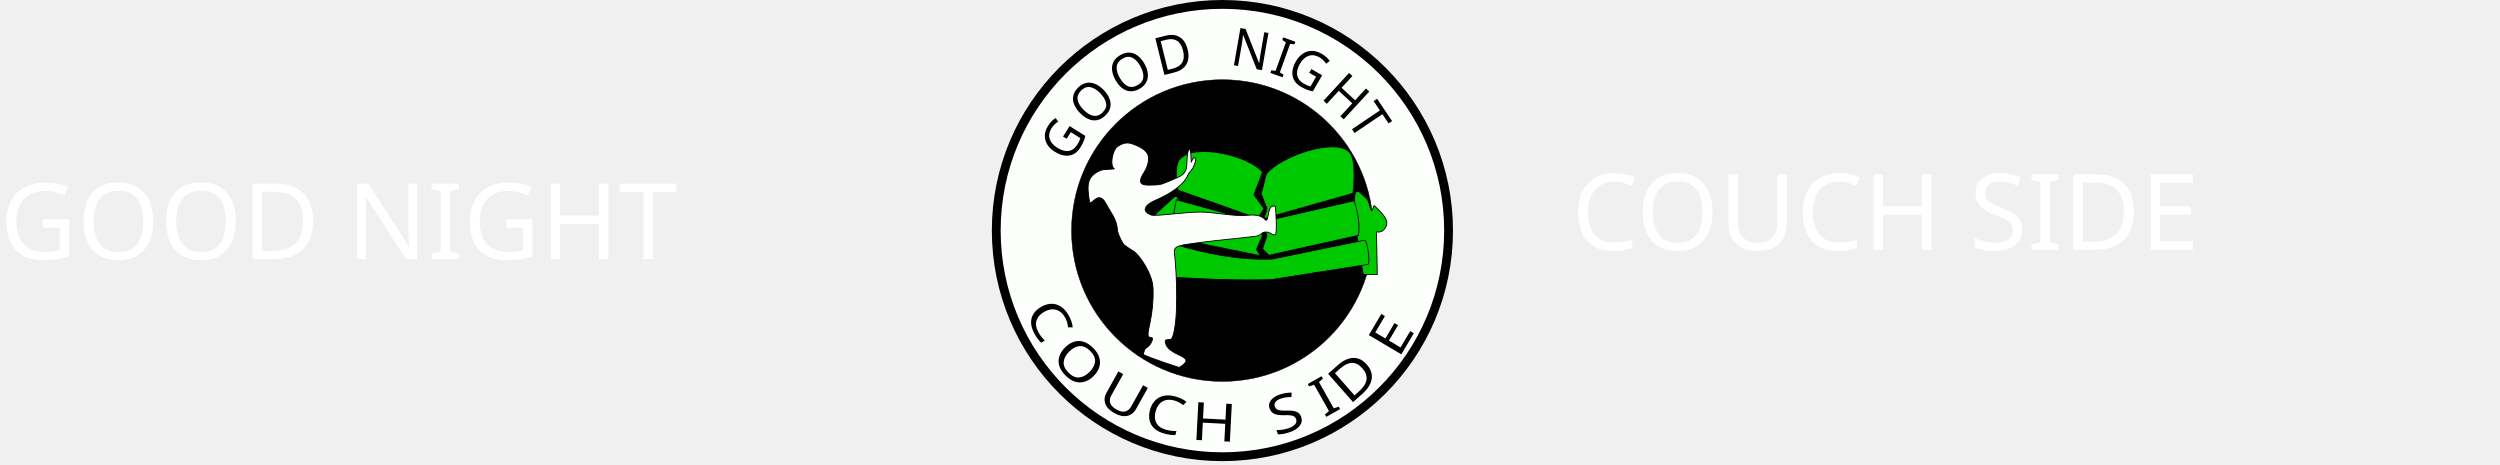
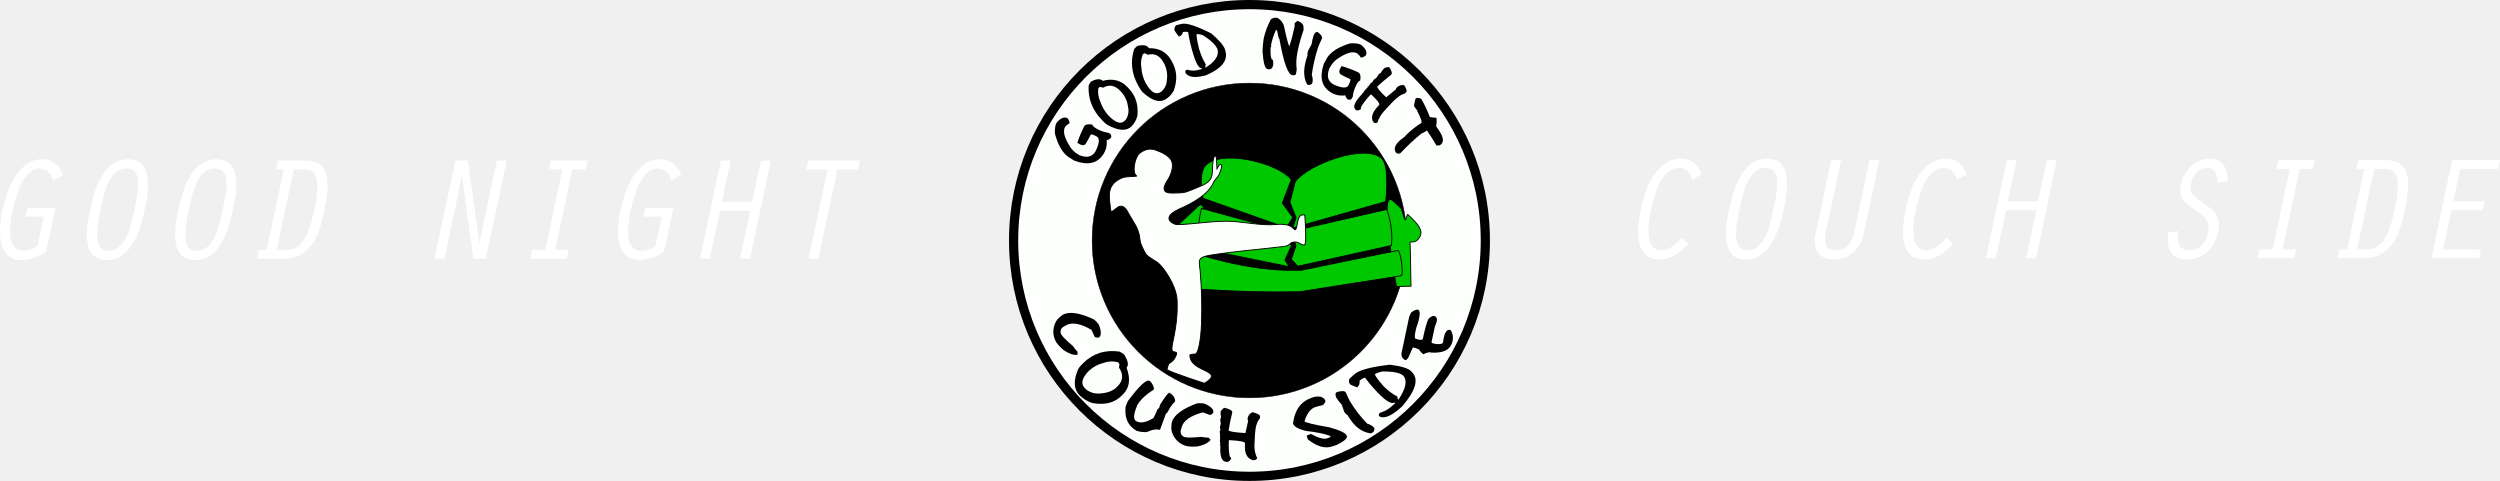
- <svg xmlns="http://www.w3.org/2000/svg" id="Ebene_2" data-name="Ebene 2" viewBox="0 0 1417.61 263.15">
+ <svg xmlns="http://www.w3.org/2000/svg" id="Ebene_2" data-name="Ebene 2" viewBox="0 0 1359.25 261.48">
  <defs>
-     <style>.cls-1,.cls-5{fill:#fdfffd;}.cls-1,.cls-3,.cls-4,.cls-6{stroke:#000;stroke-miterlimit:10;}.cls-1{stroke-width:5px;}.cls-2{font-size:30px;}.cls-2,.cls-7{font-family:onblow, on blow;}.cls-3{stroke-width:0.25px;}.cls-4{fill:#00c800;}.cls-4,.cls-6{stroke-width:0.5px;}.cls-6{fill:none;}.cls-7{font-size:60px;fill:#fff;}</style>
+     <style>.cls-1,.cls-4{fill:#fdfffd;}.cls-1,.cls-2,.cls-3,.cls-5{stroke:#000;stroke-miterlimit:10;}.cls-1{stroke-width:5px;}.cls-2{stroke-width:0.25px;}.cls-3{fill:#00c800;}.cls-3,.cls-5{stroke-width:0.5px;}.cls-5{fill:none;}.cls-6{fill:#fff;}</style>
  </defs>
-   <circle class="cls-1" cx="693.16" cy="130.74" r="128.24" />
-   <text class="cls-2" transform="matrix(0.5, -0.8, 0.85, 0.53, 606.3, 93.19)">G</text>
-   <text class="cls-2" transform="matrix(0.68, -0.66, 0.7, 0.72, 618.66, 72.99)">O</text>
-   <text class="cls-2" transform="matrix(0.83, -0.47, 0.49, 0.87, 636.28, 55.61)">O</text>
-   <text class="cls-2" transform="matrix(0.92, -0.23, 0.24, 0.97, 657.6, 43.16)">D</text>
-   <text class="cls-2" transform="translate(683.46 37.41) rotate(-1.34) scale(0.95 1)"> </text>
-   <text class="cls-2" transform="translate(696.97 36.54) rotate(9.9) scale(0.95 1)">N</text>
-   <text class="cls-2" transform="translate(719.28 40.96) rotate(19.82) scale(0.95 1)">I</text>
-   <text class="cls-2" transform="matrix(0.82, 0.47, -0.5, 0.87, 727.96, 43.29)">G</text>
-   <text class="cls-2" transform="translate(748.44 55.25) rotate(42.65) scale(0.95 1)">H</text>
-   <text class="cls-2" transform="matrix(0.53, 0.79, -0.83, 0.56, 762.94, 67.76)">T</text>
-   <circle class="cls-3" cx="693.16" cy="130.74" r="85.55" />
-   <path class="cls-4" d="M697.32,149.65c2.52,4.21,5.35,1.78,5.21,3s-.52,23.66-.52,23.66l7.9.19s10.26-54.53,1.82-46.6C700.93,140,694.34,144.68,697.32,149.65Z" transform="translate(-46.45 -17.76)" />
-   <path class="cls-4" d="M832.12,146.7c-2.52,4.21-5.36,1.78-5.21,3s.52,23.66.52,23.66l-7.91.19S809.26,119,817.71,127c1.41,1.33,2.75,2.55,4,3.7.89.82,1.73,5.8,2.54,6.54.5.47,1-3.27,1.48-2.83C831.47,139.74,834.26,143.14,832.12,146.7Z" transform="translate(-46.45 -17.76)" />
-   <path class="cls-4" d="M759.62,141.58l-45.22-16s-3-13.29,1.34-17.84c8.46-8.87,38.69-1.78,46.62,7.57l-4.87,12.87,5.69,7.85Z" transform="translate(-46.45 -17.76)" />
-   <path class="cls-4" d="M763.18,141.67l50.49-14.29S816,108.31,811.58,104c-8.56-8.46-39.89,2.83-47.1,12.54l-2.87,11.22,3.33,8.35Z" transform="translate(-46.45 -17.76)" />
-   <path class="cls-4" d="M761.22,162.79l-49.05-10c-1.74-9.55,1.33-21.74,1.33-21.74l45.78,12.53,3.08,7.86-3.48,7.74Z" transform="translate(-46.45 -17.76)" />
-   <path class="cls-4" d="M765.92,162.52l50.85-11.3c1.25-9.72-2.49-19.61-2.49-19.61l-51.92,11.9,2.51,7.91-2.51,7.38Z" transform="translate(-46.45 -17.76)" />
-   <path class="cls-4" d="M707.6,174.66c.69,0,30,2.37,57,1.73l2.74-.06s53.94-8.57,54.61-8.59c1.81,0-.2-13.8-1.63-13.76-.79,0-52.38,10.68-52.38,10.68l-2.71.06c-27.16.64-55.08-9.4-55.9-9.38C707.86,155.37,705.79,174.7,707.6,174.66Z" transform="translate(-46.45 -17.76)" />
-   <path class="cls-5" d="M664.22,119.82c-1.64,3.72-.28,9.63,0,12.39.17,1.6,2.56-1.1,4-1.92,2.24-1.27,4,.44,5.2,2.66,3.07,5.74,6.23,8.88,6.68,15.31.13,2,2.13,5.84,3.13,7.54.81,1.39,5.08,3.73,6.41,4.68,2.75,2,10.34,12.15,10.64,20.81.54,16.14-3.85,24.58-2.63,27.13.61,1.28,3,0,2.19,2.23-1.41,3.95-3.74,4.26-4.2,5.13a13.57,13.57,0,0,0-.9,3c3.32,1.88,20.4,7.38,20.4,7.38,11.8-7.31-7.58-5.65-7.94-15.12,0-1,2.5-.51,3.31-.95,1.07-.57,2.62-6.43,3-16.05a233.86,233.86,0,0,0-.73-29.12c-.87-7.84-2.29-7.52,16.1-9.9,8.87-1.14,20.56-2.16,29.43-3.27,3.33-.42,3.15-1.93,4.88-2.3,3.28-.7,3.94,1.6,6.27,1.53,1.5,0,.22-16.23.22-16.23-4.67-1.47-3.61,6.93-5.1,7.87-1,.62-1.1-3.76-10.71-2.79-7.69.78-18.71-1.76-26.44-1.81-10.06-.06-25.85,2.65-28.41,1.6-5.1-2.09-3.86-5.34,2.11-8.08,2.5-1.15,15.5-6.47,18.87-14.42.79-1.88,2.21-2.71,3.13-4.53.64-1.28,2.18-5.79.82-5.43s-1.28,1.42-2,2.43c-.17-4.17-.27-6.81-.8-7-1.25-.53-1.6,4-1.75,8.78-.15,5.08-3.48,6.45-8.37,8.44s-6.12,2.85-10.49,2.85c-3.43,0-11,1.32-5.32-7.17,1.22-1.85,3.53-6.8,2-10.29-1.48-3.29-6.74-5.14-8.75-5.88-3.1-1.15-6.14-.21-8.66,1.86s-4.24,10.58-1.53,12.24c.49.31-5.93.3-7.28.82C670.16,114.53,665.86,116.1,664.22,119.82Z" transform="translate(-46.45 -17.76)" />
-   <path class="cls-6" d="M664.22,119.82c-1.64,3.72-.28,9.63,0,12.39.17,1.6,2.56-1.1,4-1.92,2.24-1.27,4,.44,5.2,2.66,3.07,5.74,6.23,8.88,6.68,15.31.13,2,2.13,5.84,3.13,7.54.81,1.39,5.08,3.73,6.41,4.68,2.75,2,10.34,12.15,10.64,20.81.54,16.14-3.85,24.58-2.63,27.13.61,1.28,3,0,2.19,2.23-1.41,3.95-3.74,4.26-4.2,5.13a13.57,13.57,0,0,0-.9,3c3.32,1.88,20.4,7.38,20.4,7.38,11.8-7.31-7.58-5.65-7.94-15.12,0-1,2.5-.51,3.31-.95,1.07-.57,2.62-6.43,3-16.05a233.86,233.86,0,0,0-.73-29.12c-.87-7.84-2.29-7.52,16.1-9.9,8.87-1.14,20.56-2.16,29.43-3.27,3.33-.42,3.15-1.93,4.88-2.3,3.28-.7,3.94,1.6,6.27,1.53,1.5,0,.22-16.23.22-16.23-4.67-1.47-3.61,6.93-5.1,7.87-1,.62-1.1-3.76-10.71-2.79-7.69.78-18.71-1.76-26.44-1.81-10.06-.06-25.85,2.65-28.41,1.6-5.1-2.09-3.86-5.34,2.11-8.08,2.5-1.15,15.5-6.47,18.87-14.42.79-1.88,2.21-2.71,3.13-4.53.64-1.28,2.18-5.79.82-5.43s-1.28,1.42-2,2.43c-.17-4.17-.27-6.81-.8-7-1.25-.53-1.6,4-1.75,8.78-.15,5.08-3.48,6.45-8.37,8.44s-6.12,2.85-10.49,2.85c-3.43,0-11,1.32-5.32-7.17,1.22-1.85,3.53-6.8,2-10.29-1.48-3.29-6.74-5.14-8.75-5.88-3.1-1.15-6.14-.21-8.66,1.86s-4.24,10.58-1.53,12.24c.49.31-5.93.3-7.28.82C670.16,114.53,665.86,116.1,664.22,119.82Z" transform="translate(-46.45 -17.76)" />
-   <text class="cls-2" transform="translate(580.28 177.11) rotate(61.24) scale(1.16 1)">C</text>
-   <text class="cls-2" transform="matrix(0.82, 0.82, -0.71, 0.71, 594.82, 203.14)">O</text>
-   <text class="cls-2" transform="translate(620.98 227.8) rotate(29.19) scale(1.16 1)">U</text>
-   <text class="cls-2" transform="matrix(1.11, 0.31, -0.27, 0.96, 647.24, 241.92)">C</text>
-   <text class="cls-2" transform="translate(675.03 249.29) rotate(2.98) scale(1.16 1)">H</text>
-   <text class="cls-2" transform="translate(702.54 250.15) rotate(-7.6) scale(1.16 1)"> </text>
-   <text class="cls-2" transform="translate(723.2 247.56) rotate(-19.06) scale(1.16 1)">S</text>
-   <text class="cls-2" transform="matrix(1.01, -0.57, 0.49, 0.87, 750.86, 237.06)">I</text>
-   <text class="cls-2" transform="matrix(0.87, -0.77, 0.66, 0.75, 764.7, 230.25)">D</text>
-   <text class="cls-2" transform="matrix(0.59, -1, 0.86, 0.51, 792.9, 203.84)">E</text>
-   <text class="cls-7" transform="translate(0 146.95)">GOOD NIGHT </text>
-   <text class="cls-7" transform="translate(891.16 141.68)">COUCH SIDE</text>
+   <circle class="cls-1" cx="679.34" cy="130.74" r="128.24" />
+   <path d="M634.77,84.43q3.39-3.93,6-2.32c.84,1.24,1.15,2.15.94,2.72a8.28,8.28,0,0,0-2.27,1.8q-2.24,3.59,3,11.49a12.77,12.77,0,0,0,3.84,3.47l.81.51q6,2.41,8.61-1.75l.16-.25q3-6,1.14-7.85-3.31-1.91-3.72-1.26-1.65,3.26-2.61,4.78c-.67,1.07-1.76,1.22-3.29.45L646,95.38a60.91,60.91,0,0,1,3.79-9c.61-1,2-1.26,4.31-.88a3.9,3.9,0,0,0,1.3,1.54l1.08.67a17.59,17.59,0,0,0,6.46,2.26l1.08.68c.29.17.43.74.44,1.7l-.16.26a3.73,3.73,0,0,1-2.36,1.37,11.21,11.21,0,0,1-1.7,7.51q-4.82,7.71-15.81,3.65l-3.5-2.19q-4.78-3.62-7.12-12.66C633.73,87.49,634.06,85.56,634.77,84.43Z" transform="translate(-60.27 -17.76)" />
+   <path d="M653.45,62.11q4.47-2.34,6.36-.39,8-2.17,13.2,3.16l.89.92q5.7,5.86,4.78,14.9a12.48,12.48,0,0,1-3.23,5.79q-4.11,4-12.94-.74a11.54,11.54,0,0,1-2.22-1.85L659.4,83q-7.85-8.08-7.24-18.74A11.92,11.92,0,0,1,653.45,62.11Zm9.42,18.38q5.77,6,8.82,3l.65-.63a8.67,8.67,0,0,0,1.23-7,14.68,14.68,0,0,0-3.82-8.28l-.44-.46q-4.38-4.5-9.24-1.69c-1.11-.38-1.77-.48-2-.29l-.65.63a12.7,12.7,0,0,0,1,7A21,21,0,0,0,662.87,80.49Z" transform="translate(-60.27 -17.76)" />
+   <path d="M678.68,42.72q4.92-1.14,6.26,1.22,8.29-.07,12,6.4l.62,1.11q4,7.11.86,15.62a12.28,12.28,0,0,1-4.59,4.79q-5,2.82-12.33-4a11.42,11.42,0,0,1-1.68-2.35l-.63-1.1q-5.55-9.81-2.27-20A11.53,11.53,0,0,1,678.68,42.72Zm4.47,20.16q4.08,7.21,7.78,5.12l.78-.44a8.67,8.67,0,0,0,3-6.44,14.78,14.78,0,0,0-1.6-9l-.32-.56c-2.06-3.63-4.9-5-8.51-4q-1.47-1-1.83-.78l-.79.44a12.84,12.84,0,0,0-.86,7.07A21,21,0,0,0,683.15,62.88Z" transform="translate(-60.27 -17.76)" />
+   <path d="M699.72,31.48l2.93-.72q4-1,16.23,5.2,6.72,5.76,7.51,9l.23.94q1.82,7.41-10.57,12.76l-1.18.29q-7.61,1.88-10-1.47l-.16-.63c-.12-.51.2-.91.95-1.21a11.61,11.61,0,0,0,5.08.39l2.93-.72-.15-.62q-2.64.65-6.07-13.26c-.33-1.35-.73-3.44-1.22-6.27a6.58,6.58,0,0,0-2.8,0,3.09,3.09,0,0,1-2.18,2.51,25.13,25.13,0,0,1-2.38-3.35A2.91,2.91,0,0,1,699.72,31.48Zm11.15,4.8c-.14,1.16.25,3.57,1.16,7.26l.22.93a35.71,35.71,0,0,0,3.6,8.3,3.57,3.57,0,0,0-.21,1.7l.3-.08q7.56-4.72,6.32-9.76Q721,41.26,714.48,37A9.9,9.9,0,0,0,710.87,36.28Z" transform="translate(-60.27 -17.76)" />
+   <path d="M765.94,29.12q3.42,1.53,3,3.76a2.64,2.64,0,0,1,.14,1,93.09,93.09,0,0,0-3.28,11.71l-.16.93a26.89,26.89,0,0,0-.34,9L764.89,58c-.31.6-1,.81-2,.64q-3.6-.63-7-19.66-.49-.09-1.32-4.76l-.6-.11a36.94,36.94,0,0,0-2.67,8.28l.19.67-.41.58q-.33,6.42,1.28,6.7a11.28,11.28,0,0,1,.17,2.61c-.33,1.88-1.19,2.69-2.59,2.45l-.59-.1q-2-.35-2.64-9.52a48,48,0,0,1,.61-7,39.72,39.72,0,0,1,4-10.62,4.51,4.51,0,0,1,3.5-.68,7.51,7.51,0,0,1,3.71,5.17c1.39,6.51,2.33,9.92,2.82,10.2a99.28,99.28,0,0,0,2.76-10.52l.05-.32a2.6,2.6,0,0,0-.08-1.31A3.17,3.17,0,0,1,765.94,29.12Z" transform="translate(-60.27 -17.76)" />
+   <path d="M776.41,35.14l.29.1q2.81,2,2.26,3.53-1.56,3.4-2.12,5a83.6,83.6,0,0,0-3.37,14.72,7.34,7.34,0,0,1,.3,4.49,2,2,0,0,1-2.53.79l-.29-.1q-3.33-6,.24-15.83c-.19-.07-.12-.83.19-2.3l2-3.7a26.51,26.51,0,0,1,1.16-5C775.28,35.52,775.91,35,776.41,35.14Z" transform="translate(-60.27 -17.76)" />
+   <path d="M800.24,42.1q4.05,3.26,2.54,5.88c-1.2.88-2.1,1.23-2.68,1a8.08,8.08,0,0,0-1.88-2.2q-3.66-2.12-11.38,3.39a12.86,12.86,0,0,0-3.32,4L783,55q-2.2,6.09,2.07,8.54l.25.15q6.12,2.78,7.88.85c1.2-2.25,1.57-3.5,1.13-3.76-2.21-1-3.83-1.83-4.88-2.43s-1.28-1.72-.57-3.27l.8-1.39a60.8,60.8,0,0,1,9.18,3.46c1,.57,1.33,2,1,4.27a3.83,3.83,0,0,0-1.49,1.36l-.63,1.1a17.49,17.49,0,0,0-2,6.55l-.64,1.1c-.17.29-.73.46-1.68.5l-.27-.15a3.74,3.74,0,0,1-1.46-2.31,11.21,11.21,0,0,1-7.56-1.42Q776.3,63.62,780,52.48L782,48.9q3.45-4.92,12.39-7.57C797.15,41.18,799.09,41.44,800.24,42.1Z" transform="translate(-60.27 -17.76)" />
+   <path d="M815.49,54.29l.21.2q1.93,2.82.95,3.9c-3,2.39-5.57,4.55-7.59,6.45,0,.83,1.53,2.71,4.69,5.62l.22.2,5.21-4.3a2.34,2.34,0,0,1,.42-.91,4.48,4.48,0,0,1,4.14-1.38q1.8,3,1.16,3.66l-.87.93q-3.13.74-7.16,5.11l-4.1,4.45a17.36,17.36,0,0,0-3.63,6.18,1.63,1.63,0,0,1-2.2-.3q-2.19-3.43,2.49-8.52l.66-.71c.57-.62-.77-2.44-4-5.44l-.45-.41-1.52,1.64q-4.74,5.59-3.85,6.42c-1.19.69-2.06.89-2.62.61l-.44-.41q-2.23-2.06,3.17-7.91l.43-.46a.28.28,0,0,0,0-.44.27.27,0,0,1,.43,0l.86-1.36,1.73-1.87a.29.29,0,0,0,0-.45.27.27,0,0,1,.44,0,17.16,17.16,0,0,1,1.51-2.08l.65-.26a3.36,3.36,0,0,1,.85-1.38l1.53-1.2A10,10,0,0,1,810.05,58a2.46,2.46,0,0,1,.87-.49L812,55.84l1.07-1.16C814.5,54.25,815.3,54.12,815.49,54.29Z" transform="translate(-60.27 -17.76)" />
+   <path d="M841.37,82.24a15.1,15.1,0,0,1-.26,4.18l1.53,2.26q3.89,5.77.71,7.9l-.25.18-1.83.14q-2.53-4.34-4-6.45l-1.18-1.76-1.33.9a3.25,3.25,0,0,1-1.49.63A118.65,118.65,0,0,0,821.71,101a2.07,2.07,0,0,1-2.42-.18c-1.69-2.52-.25-5.31,4.32-8.4a44.79,44.79,0,0,1,7-6.17l2.38-1.6q.91-.61-2.31-6.83l.27-.18-.6-.32-1.19-1.76c-.17-.25.07-1.62.69-4.11l.54-.36q2.16-.21,2.76.69a62,62,0,0,1,4.43,9.42c.19.28,1.34.47,3.46.58Z" transform="translate(-60.27 -17.76)" />
+   <circle class="cls-2" cx="679.34" cy="130.74" r="85.55" />
+   <path class="cls-3" d="M697.32,149.65c2.52,4.21,5.35,1.78,5.21,3s-.52,23.66-.52,23.66l7.9.19s10.26-54.53,1.82-46.6C700.93,140,694.34,144.68,697.32,149.65Z" transform="translate(-60.27 -17.76)" />
+   <path class="cls-3" d="M832.12,146.7c-2.52,4.21-5.36,1.78-5.21,3s.52,23.66.52,23.66l-7.91.19S809.26,119,817.71,127c1.41,1.33,2.75,2.55,4,3.7.89.82,1.73,5.8,2.54,6.54.5.47,1-3.27,1.48-2.83C831.47,139.74,834.26,143.14,832.12,146.7Z" transform="translate(-60.27 -17.76)" />
+   <path class="cls-3" d="M759.62,141.58l-45.22-16s-3-13.29,1.34-17.84c8.46-8.87,38.69-1.78,46.62,7.57l-4.87,12.87,5.69,7.85Z" transform="translate(-60.27 -17.76)" />
+   <path class="cls-3" d="M763.18,141.67l50.49-14.29S816,108.31,811.58,104c-8.56-8.46-39.89,2.83-47.1,12.54l-2.87,11.22,3.33,8.35Z" transform="translate(-60.27 -17.76)" />
+   <path class="cls-3" d="M761.22,162.79l-49.05-10c-1.74-9.55,1.33-21.74,1.33-21.74l45.78,12.53,3.08,7.86-3.48,7.74Z" transform="translate(-60.27 -17.76)" />
+   <path class="cls-3" d="M765.92,162.52l50.85-11.3c1.25-9.72-2.49-19.61-2.49-19.61l-51.92,11.9,2.51,7.91-2.51,7.38Z" transform="translate(-60.27 -17.76)" />
+   <path class="cls-3" d="M707.6,174.66c.69,0,30,2.37,57,1.73l2.74-.06s53.94-8.57,54.61-8.59c1.81,0-.2-13.8-1.63-13.76-.79,0-52.38,10.68-52.38,10.68l-2.71.06c-27.16.64-55.08-9.4-55.9-9.38C707.86,155.37,705.79,174.7,707.6,174.66Z" transform="translate(-60.27 -17.76)" />
+   <path class="cls-4" d="M664.22,119.82c-1.64,3.72-.28,9.63,0,12.39.17,1.6,2.56-1.1,4-1.92,2.24-1.27,4,.44,5.2,2.66,3.07,5.74,6.23,8.88,6.68,15.31.13,2,2.13,5.84,3.13,7.54.81,1.39,5.08,3.73,6.41,4.68,2.75,2,10.34,12.15,10.64,20.81.54,16.14-3.85,24.58-2.63,27.13.61,1.28,3,0,2.19,2.23-1.41,3.95-3.74,4.26-4.2,5.13a13.57,13.57,0,0,0-.9,3c3.32,1.88,20.4,7.38,20.4,7.38,11.8-7.31-7.58-5.65-7.94-15.12,0-1,2.5-.51,3.31-.95,1.07-.57,2.62-6.43,3-16.05a233.86,233.86,0,0,0-.73-29.12c-.87-7.84-2.29-7.52,16.1-9.9,8.87-1.14,20.56-2.16,29.43-3.27,3.33-.42,3.15-1.93,4.88-2.3,3.28-.7,3.94,1.6,6.27,1.53,1.5,0,.22-16.23.22-16.23-4.67-1.47-3.61,6.93-5.1,7.87-1,.62-1.1-3.76-10.71-2.79-7.69.78-18.71-1.76-26.44-1.81-10.06-.06-25.85,2.65-28.41,1.6-5.1-2.09-3.86-5.34,2.11-8.08,2.5-1.15,15.5-6.47,18.87-14.42.79-1.88,2.21-2.71,3.13-4.53.64-1.28,2.18-5.79.82-5.43s-1.28,1.42-2,2.43c-.17-4.17-.27-6.81-.8-7-1.25-.53-1.6,4-1.75,8.78-.15,5.08-3.48,6.45-8.37,8.44s-6.12,2.85-10.49,2.85c-3.43,0-11,1.32-5.32-7.17,1.22-1.85,3.53-6.8,2-10.29-1.48-3.29-6.74-5.14-8.75-5.88-3.1-1.15-6.14-.21-8.66,1.86s-4.24,10.58-1.53,12.24c.49.31-5.93.3-7.28.82C670.16,114.53,665.86,116.1,664.22,119.82Z" transform="translate(-60.27 -17.76)" />
+   <path class="cls-5" d="M664.22,119.82c-1.64,3.72-.28,9.63,0,12.39.17,1.6,2.56-1.1,4-1.92,2.24-1.27,4,.44,5.2,2.66,3.07,5.74,6.23,8.88,6.68,15.31.13,2,2.13,5.84,3.13,7.54.81,1.39,5.08,3.73,6.41,4.68,2.75,2,10.34,12.15,10.64,20.81.54,16.14-3.85,24.58-2.63,27.13.61,1.28,3,0,2.19,2.23-1.41,3.95-3.74,4.26-4.2,5.13a13.57,13.57,0,0,0-.9,3c3.32,1.88,20.4,7.38,20.4,7.38,11.8-7.31-7.58-5.65-7.94-15.12,0-1,2.5-.51,3.31-.95,1.07-.57,2.62-6.43,3-16.05a233.86,233.86,0,0,0-.73-29.12c-.87-7.84-2.29-7.52,16.1-9.9,8.87-1.14,20.56-2.16,29.43-3.27,3.33-.42,3.15-1.93,4.88-2.3,3.28-.7,3.94,1.6,6.27,1.53,1.5,0,.22-16.23.22-16.23-4.67-1.47-3.61,6.93-5.1,7.87-1,.62-1.1-3.76-10.71-2.79-7.69.78-18.71-1.76-26.44-1.81-10.06-.06-25.85,2.65-28.41,1.6-5.1-2.09-3.86-5.34,2.11-8.08,2.5-1.15,15.5-6.47,18.87-14.42.79-1.88,2.21-2.71,3.13-4.53.64-1.28,2.18-5.79.82-5.43s-1.28,1.42-2,2.43c-.17-4.17-.27-6.81-.8-7-1.25-.53-1.6,4-1.75,8.78-.15,5.08-3.48,6.45-8.37,8.44s-6.12,2.85-10.49,2.85c-3.43,0-11,1.32-5.32-7.17,1.22-1.85,3.53-6.8,2-10.29-1.48-3.29-6.74-5.14-8.75-5.88-3.1-1.15-6.14-.21-8.66,1.86s-4.24,10.58-1.53,12.24c.49.31-5.93.3-7.28.82C670.16,114.53,665.86,116.1,664.22,119.82Z" transform="translate(-60.27 -17.76)" />
+   <path d="M657.42,193.84l.53,1c1.25,3.52,1.11,5.69-.41,6.53-1.08,0-1.78-.13-2.11-.53-.86-2-1.41-3.24-1.67-3.71q-8.93-5.21-13.76-2.55l-1.67.92a3.06,3.06,0,0,0-.92,4.3q.8,1.46,6.32,6.21a15.16,15.16,0,0,0,2.33,2.91c.19,1,.15,1.61-.13,1.76-1.93.22-4.31-.57-7.13-2.39a20.8,20.8,0,0,1-4.23-4.42,11.18,11.18,0,0,1,.7-12.6,31.08,31.08,0,0,1,2.74-2.33q5.38-3,17,2.47A14.69,14.69,0,0,1,657.42,193.84Z" transform="translate(-60.27 -17.76)" />
+   <path d="M671.51,210.56q3.18,5.17,1.26,7.1,3.43,9.1-1.82,14.38l-.9.9q-5.76,5.79-15.9,3.95a17.87,17.87,0,0,1-6.84-4.13q-4.93-4.92-.83-14.31a9.63,9.63,0,0,1,1.76-2.29l.9-.91q8-8,19.84-6.33A16.18,16.18,0,0,1,671.51,210.56Zm-19.16,8.78q-5.85,5.88-2.18,9.53l.78.77a10.69,10.69,0,0,0,7.89,2q5.63-.41,8.69-3.48l.45-.46q4.42-4.44.68-10.11c.29-1.19.31-1.91.08-2.16l-.79-.78a13.26,13.26,0,0,0-7.69.42A18,18,0,0,0,652.35,219.34Z" transform="translate(-60.27 -17.76)" />
+   <path d="M685.18,224.82l.64.36q2,2.56,1.83,4.31-6.61,4.24-9,8.49-3.15,7.36-.66,8.76,3.5,1.95,9.4-1.7l.15-.26a38,38,0,0,0,2-4.37l.95-.93c.07-.14.27-.75.6-1.84q3.58-5.67,4.85-6.42,3.19,1.78,3.27,4.75a19.16,19.16,0,0,0-2.67,3.25l-1.4,2.51a2.18,2.18,0,0,1-.95.93c-.1.18-1.17,3.1-3.21,8.78a9.4,9.4,0,0,0-5.89.73c-1.4.76-3.63.73-6.71-.1q-7.2-4-6.11-13.27.19-.35,1.23-3Q682.77,223.47,685.18,224.82Z" transform="translate(-60.27 -17.76)" />
+   <path d="M714.45,237.06l1.06.3q5.09,2.35,4.38,4.87c-.72.8-1.34,1.18-1.86,1.13-2-.79-3.3-1.26-3.81-1.4q-10,2.72-11.46,8l-.52,1.84a3.06,3.06,0,0,0,2.43,3.66c1.06.3,4,.25,8.85-.16a15.46,15.46,0,0,0,3.72.38c.86.58,1.25,1,1.16,1.33-1.19,1.53-3.43,2.67-6.7,3.41a20.77,20.77,0,0,1-6.11-.08,11.16,11.16,0,0,1-8.5-9.32,29.29,29.29,0,0,1,.25-3.59Q699,241.55,711,237.08A14.92,14.92,0,0,1,714.45,237.06Z" transform="translate(-60.27 -17.76)" />
+   <path d="M725.92,239.53l.36,0q4,1,4,2.43a93.15,93.15,0,0,0-2,9.8q.93,1,8.79,1.41l.36,0,1.46-6.63a2.15,2.15,0,0,1-.32-1,4.35,4.35,0,0,1,2.77-3.68c2.67.77,4,1.48,4,2.11l-.06,1.27c-1.56,1.7-2.45,4.53-2.65,8.49l-.32,6a14.64,14.64,0,0,0,1.49,7.09c-.3.84-1.06,1.22-2.29,1.16q-4.74-1.29-4.38-8.19l.05-1c0-.85-2.63-1.41-8-1.69l-.75,0-.11,2.24c0,4.89.48,7.35,1.46,7.41-.56,1.29-1.22,2-2,2.12l-.73,0q-3.69-.19-3.28-8.15l0-.63c0-.22-.1-.33-.34-.34,0-.22.14-.32.38-.31l-.28-1.6.14-2.54c0-.22-.11-.33-.36-.34q0-.33.39-.3a13.57,13.57,0,0,1-.24-2.57l.41-.61a2.74,2.74,0,0,1-.29-1.61L724,248a7.91,7.91,0,0,1-.26-2.24,2,2,0,0,1,.42-.93l-.27-1.94.08-1.58C725,240.12,725.61,239.51,725.92,239.53Z" transform="translate(-60.27 -17.76)" />
+   <path d="M773.29,234.08l1.39-.49q5.13-1,6.24,2.22c.1.28-.31,1-1.22,2.11l-4.29,1.14q-3.9,1.35-5.9,7.77.94,1.08,13.2,3.19,9,2.37,9.83,4.7c.44,1.27-1.35,2.9-5.35,4.88l-2.44.85q-6,2.08-13.41-3.8l-.52-1.5a.69.69,0,0,1,.48-.84l1.75-.61q6.06,3.3,8.64,2.41l1.4-.48q.69-.24.48-.84-4.27-1.68-13.45-2.77c-4-1-6.26-2.31-6.85-4Q764.65,237.06,773.29,234.08Z" transform="translate(-60.27 -17.76)" />
+   <path d="M786.87,231.1l.33-.19q4-1.14,4.78.24c1,2.3,1.78,3.93,2.32,4.9a68.79,68.79,0,0,0,9.27,12c2.06.67,3.38,1.51,3.94,2.52a2.37,2.37,0,0,1-1.47,2.65l-.32.19q-7.66-.84-12.8-10c-.21.11-.78-.41-1.73-1.59l-1.39-4a21.79,21.79,0,0,1-3.12-4.09C786.24,232.3,786.31,231.41,786.87,231.1Z" transform="translate(-60.27 -17.76)" />
+   <path d="M794.06,223.57l2.75-2.44q3.74-3.31,19.17-5.09,9.46,1.2,11.67,3.68l.64.73q5.07,5.7-5.58,18.16l-1.11,1q-7.14,6.34-11.09,4.73l-.43-.48c-.35-.39-.19-1,.48-1.69a16.14,16.14,0,0,0,5.47-2.73l2.75-2.44-.42-.48q-2.49,2.2-12-8.51-1.38-1.56-4-5a9.36,9.36,0,0,0-2.92,1.72,3.86,3.86,0,0,1-1.2,3.64,23.93,23.93,0,0,1-3.92-1.63A2.87,2.87,0,0,1,794.06,223.57Zm13.69-2.36q.53,1.71,4.31,6l.63.71a29.18,29.18,0,0,0,7.31,5.44,3.08,3.08,0,0,0,.5,1.69l.28-.24q5.88-8.94,2.43-12.82-2.72-2.37-11.36-2.25A13.15,13.15,0,0,0,807.75,221.21Z" transform="translate(-60.27 -17.76)" />
+   <path d="M827.48,187.7q2.4-1.87,3.87-1.56,2.08,1.22-1.09,10-1.25,5.26-.42,5.75,3.35,1.22,4,.18,1.85-8.82,3.12-11,2.18-2.15,3.69-1.26,1.85,1.08-.22,5.42l-1.73,8c-.19.47-.13.79.18,1l.27.16q3.76,1.06,5.62-.12a33.66,33.66,0,0,1,1-4.95l.56-.95c.75-1.28,1.68-1.6,2.77-1a8.12,8.12,0,0,1-.16,8.47q-2.41,4.11-10.61,3.61-1-.6-4.25.93a12.85,12.85,0,0,1-2.46-2.73,13.37,13.37,0,0,0-3.12-1l-.18.31q-2.19,5-2.44,5.41c-.76,1-1.35,1.35-1.76,1.11q-2.58-1.52-1.62-4.8l3.93-18.65Z" transform="translate(-60.27 -17.76)" />
+   <path class="cls-6" d="M85.33,154.49A24.3,24.3,0,0,1,72,159.13c-13.76,0-12.56-16.64-10.32-27.28,2.16-10,8.16-27.52,21.44-27.52,6,0,9.6,3.68,11.52,8.56l-5.36,2.88c-1.2-3.44-3.36-6.4-7.6-6.4-8.88,0-13.12,16.32-14.48,22.64-3.92,18.32.64,22.08,5.92,22.08a14.49,14.49,0,0,0,7.52-2.48l3.44-16.08h-10l1-4.8H90.45Z" transform="translate(-60.27 -17.76)" />
+   <path class="cls-6" d="M138.93,131.69c-1.44,6.72-5.6,27.44-20.64,27.44-15.2,0-10.4-20.56-9-27.44,1.84-8.8,6.4-27.36,20.64-27.36C145,104.33,140.45,124.65,138.93,131.69Zm-24,0c-3,14.4-3.12,22.4,4.4,22.4,9.28,0,12-13.12,14-22.4,2.16-10.08,5-22.32-4.48-22.32S116.61,123.85,114.93,131.69Z" transform="translate(-60.27 -17.76)" />
+   <path class="cls-6" d="M186.93,131.69c-1.44,6.72-5.6,27.44-20.64,27.44-15.2,0-10.4-20.56-9-27.44,1.84-8.8,6.4-27.36,20.64-27.36C193,104.33,188.45,124.65,186.93,131.69Zm-24,0c-3,14.4-3.12,22.4,4.4,22.4,9.28,0,12-13.12,14-22.4,2.16-10.08,5-22.32-4.48-22.32S164.61,123.85,162.93,131.69Z" transform="translate(-60.27 -17.76)" />
+   <path class="cls-6" d="M210.29,109.85l1-4.8h14.08c10.72,0,16,4.72,11.36,26.72-2.48,11.76-6.32,26.64-22.56,26.64H200l1-4.8h4.32l9.28-43.76Zm.4,43.76h4.4c6.48,0,11.76-1.68,16.08-21.84,4.32-20.32-.8-21.92-5.52-21.92H220Z" transform="translate(-60.27 -17.76)" />
+   <path class="cls-6" d="M307.89,105.05h6.72l6.32,44.88.16-.16,2.32-11.92,7-32.8h5.36l-11.36,53.36h-6.72l-6.32-45-.16.16-2.32,12.08-7,32.72h-5.36Z" transform="translate(-60.27 -17.76)" />
+   <path class="cls-6" d="M366.05,109.85h-7.2l1-4.8h19.84l-1,4.8h-7.28l-9.28,43.76h7.28l-1,4.8H348.53l1-4.8h7.2Z" transform="translate(-60.27 -17.76)" />
+   <path class="cls-6" d="M421.33,154.49A24.3,24.3,0,0,1,408,159.13c-13.76,0-12.56-16.64-10.32-27.28,2.16-10,8.16-27.52,21.44-27.52,6,0,9.6,3.68,11.52,8.56l-5.36,2.88c-1.2-3.44-3.36-6.4-7.6-6.4-8.88,0-13.12,16.32-14.48,22.64-3.92,18.32.64,22.08,5.92,22.08a14.49,14.49,0,0,0,7.52-2.48l3.44-16.08h-10l1-4.8h15.36Z" transform="translate(-60.27 -17.76)" />
+   <path class="cls-6" d="M452.2,105.05h5.36l-4.8,22.4h16.48l4.81-22.4h5.35l-11.35,53.36h-5.37l5.6-26.16H451.8l-5.6,26.16h-5.36Z" transform="translate(-60.27 -17.76)" />
+   <path class="cls-6" d="M510.2,109.85H498.68l1-4.8h28.16l-1,4.8H515.56l-10.32,48.56h-5.36Z" transform="translate(-60.27 -17.76)" />
+   <path class="cls-6" d="M978.25,150.14c-4.16,5-9.6,8.72-15.68,8.72-13.92,0-12.4-16.8-10.16-27.36s7.92-27.44,21.84-27.44c6.08,0,9.44,3.52,11.2,8.64l-5.12,2.72c-1-3.36-3.12-6.32-7.2-6.32-9.76,0-13.6,15.36-15.12,22.4s-4.16,22.32,5.6,22.32c4.16,0,8.24-3.44,10.88-6.72Z" transform="translate(-60.27 -17.76)" />
+   <path class="cls-6" d="M1030.09,131.42c-1.44,6.72-5.6,27.44-20.64,27.44-15.2,0-10.4-20.56-9-27.44,1.84-8.8,6.4-27.36,20.64-27.36C1036.17,104.06,1031.61,124.38,1030.09,131.42Zm-24,0c-3,14.4-3.12,22.4,4.4,22.4,9.28,0,12-13.12,14-22.4,2.16-10.08,5-22.32-4.48-22.32S1007.77,123.58,1006.09,131.42Z" transform="translate(-60.27 -17.76)" />
+   <path class="cls-6" d="M1061.29,104.78l-8.24,38.8c-1.12,5.28-1.2,10.24,5.44,10.24s8.88-5,10-10.24l8.24-38.8h5.36l-8.64,40.4c-1.76,8.32-8.08,13.68-16,13.68-8.08,0-11.84-5.52-10.16-13.44l8.64-40.64Z" transform="translate(-60.27 -17.76)" />
+   <path class="cls-6" d="M1122.25,150.14c-4.16,5-9.6,8.72-15.68,8.72-13.92,0-12.4-16.8-10.16-27.36s7.92-27.44,21.84-27.44c6.08,0,9.44,3.52,11.2,8.64l-5.12,2.72c-1-3.36-3.12-6.32-7.2-6.32-9.76,0-13.6,15.36-15.12,22.4s-4.16,22.32,5.6,22.32c4.16,0,8.24-3.44,10.88-6.72Z" transform="translate(-60.27 -17.76)" />
+   <path class="cls-6" d="M1151.37,104.78h5.36l-4.8,22.4h16.48l4.8-22.4h5.36l-11.36,53.36h-5.36l5.6-26.16H1151l-5.6,26.16H1140Z" transform="translate(-60.27 -17.76)" />
+   <path class="cls-6" d="M1253.37,131.66c-5.36-3.6-8.89-6.16-7.2-14,1.52-7.2,7.68-13.6,15.28-13.6s10,5.36,10,12.08l-5.44.8c0-3.92-1.12-7.84-5.68-7.84-5,0-7.84,4.08-8.8,8.56-.88,4.32-.4,5.68,7,10.72,5.68,3.92,9.52,7.2,7.76,15.44-1.76,8.4-7.68,15-16.64,15-9.44,0-11.52-6.24-10.56-14.72l5.52-.72c-.56,5.92-.25,10.4,6.24,10.4,4.64,0,8.64-3.12,10-9.52C1262.25,137.26,1258.25,134.86,1253.37,131.66Z" transform="translate(-60.27 -17.76)" />
+   <path class="cls-6" d="M1305.2,109.58H1298l1-4.8h19.85l-1,4.8h-7.28l-9.29,43.76h7.29l-1,4.8h-19.85l1-4.8h7.2Z" transform="translate(-60.27 -17.76)" />
+   <path class="cls-6" d="M1341.44,109.58l1-4.8h14.08c10.72,0,16,4.72,11.36,26.72-2.48,11.76-6.32,26.64-22.56,26.64h-14.24l1-4.8h4.32l9.28-43.76Zm.4,43.76h4.4c6.48,0,11.76-1.68,16.08-21.84,4.32-20.32-.8-21.92-5.52-21.92h-5.68Z" transform="translate(-60.27 -17.76)" />
+   <path class="cls-6" d="M1393.52,104.78h26l-1,4.8h-20.64l-3.76,17.6h17l-1,4.8h-17l-4.56,21.36h20.64l-1,4.8h-26Z" transform="translate(-60.27 -17.76)" />
</svg>
